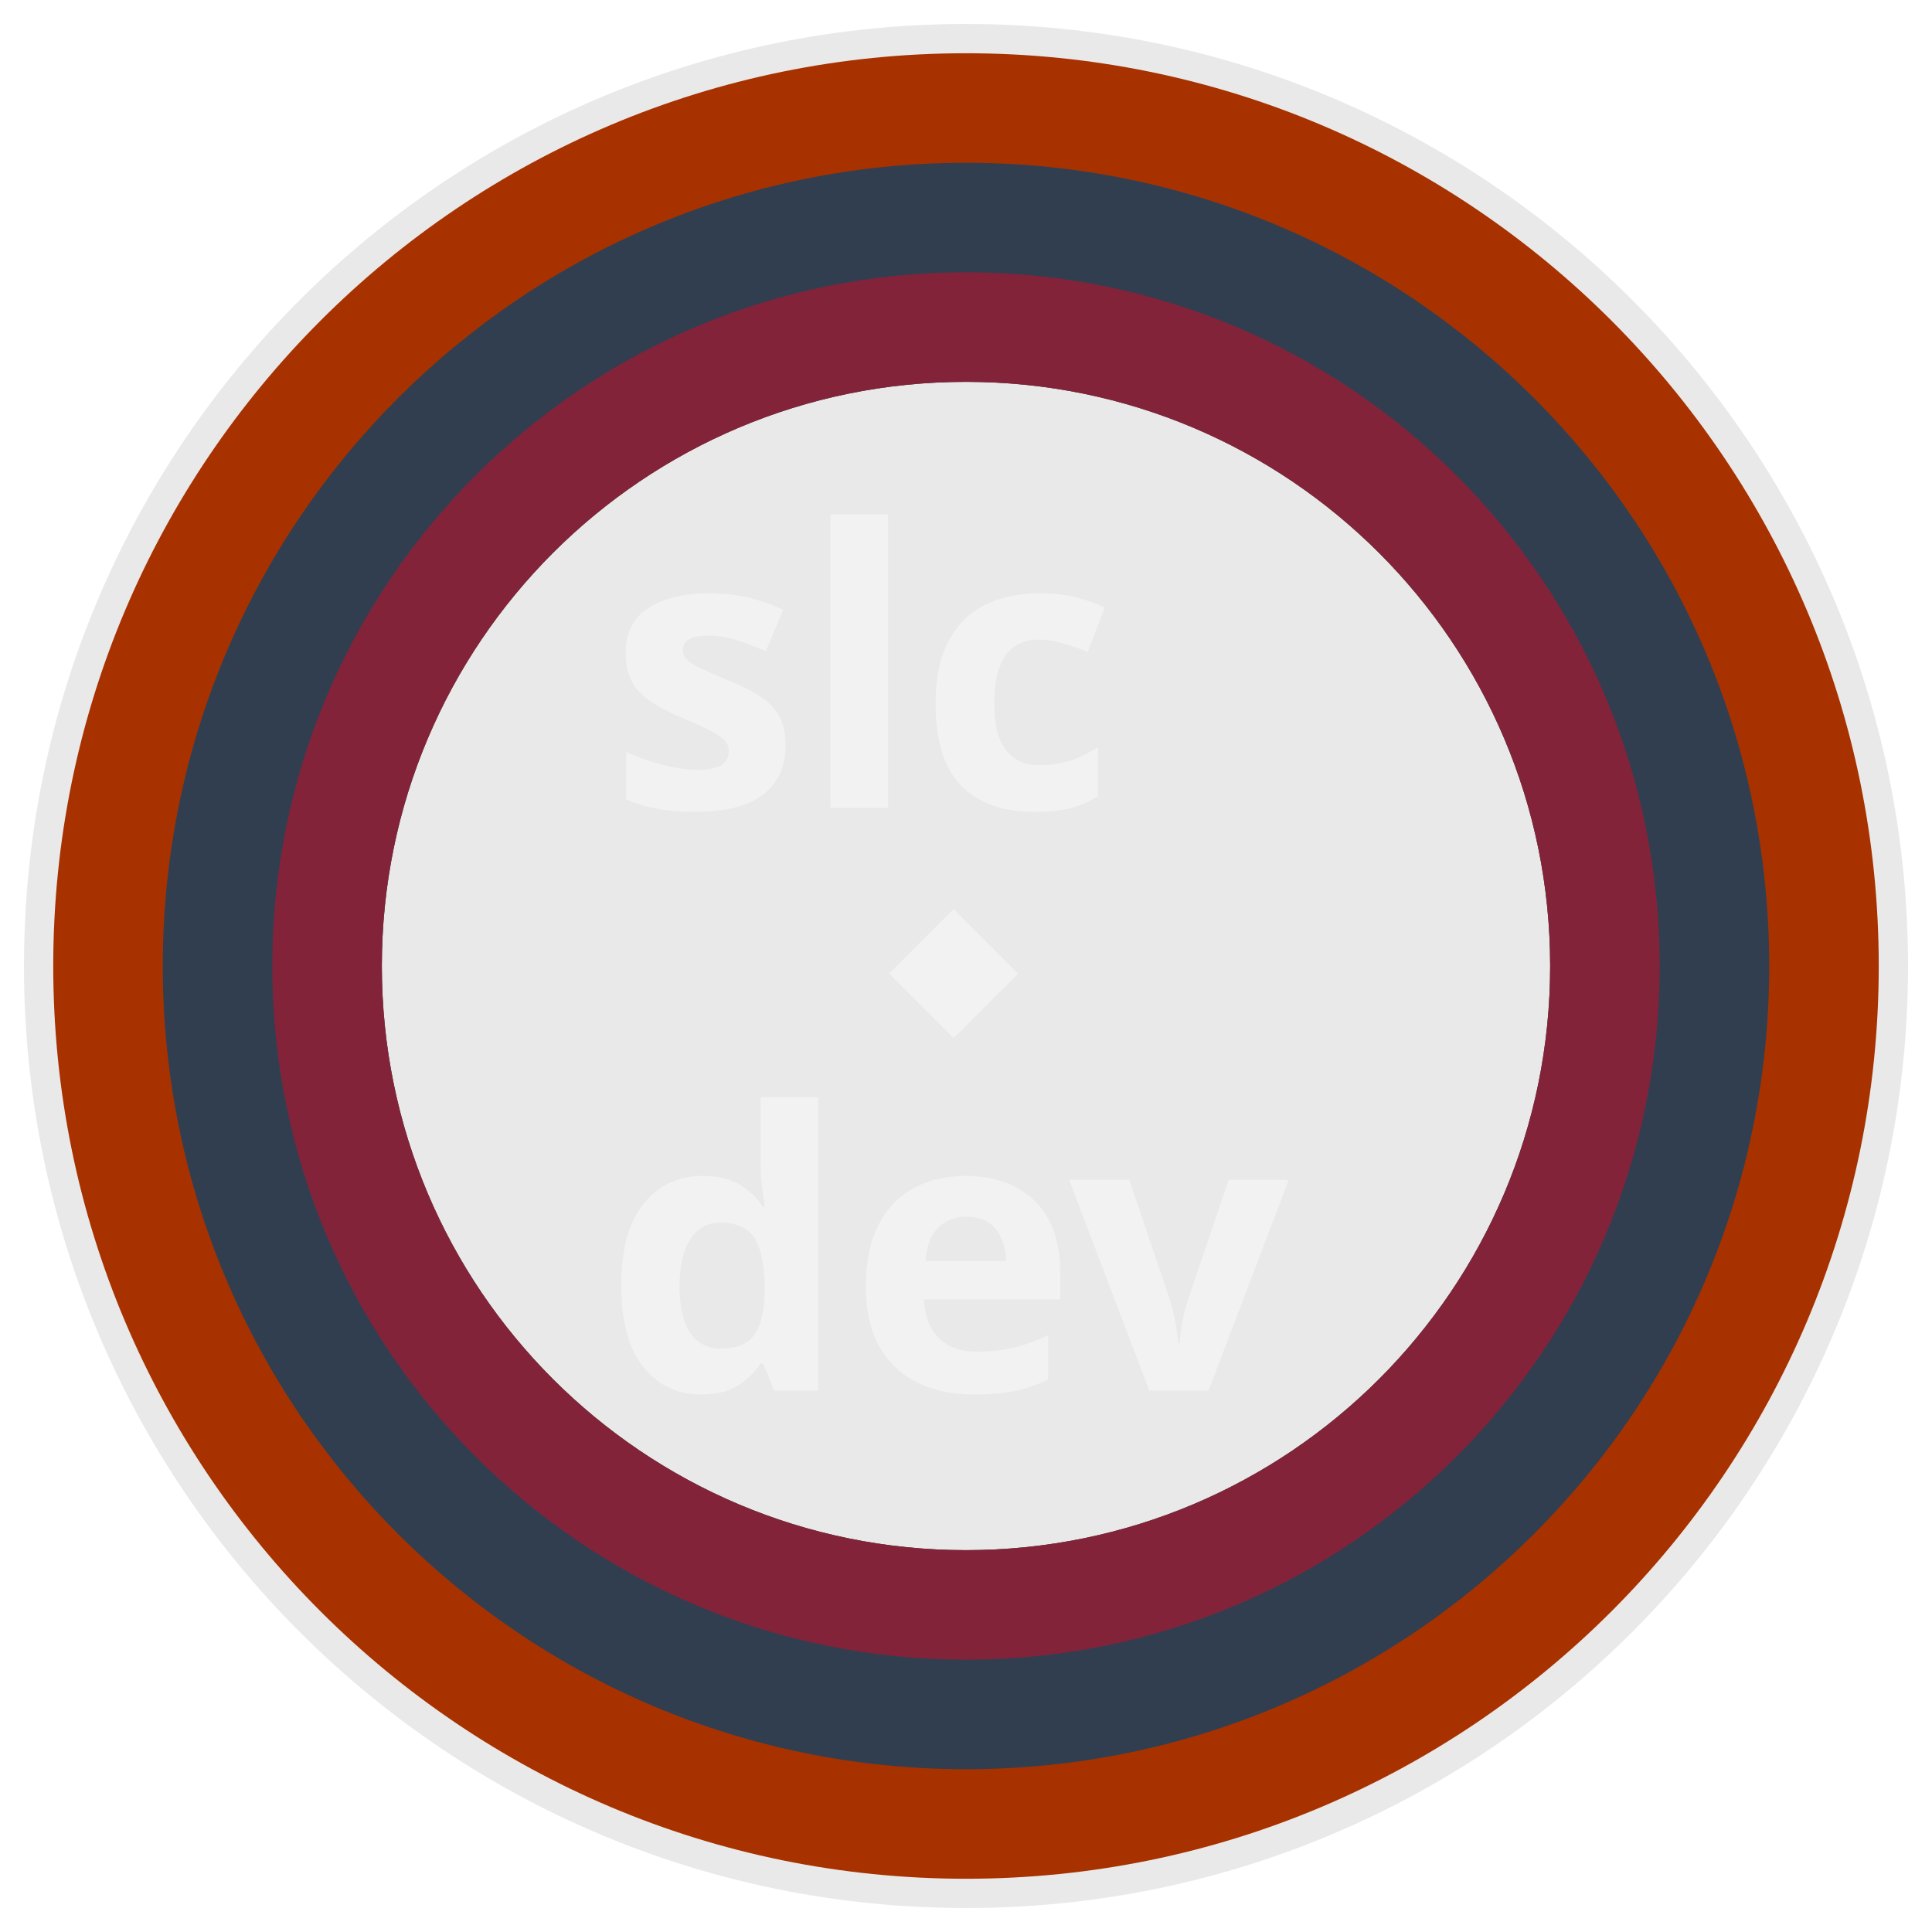
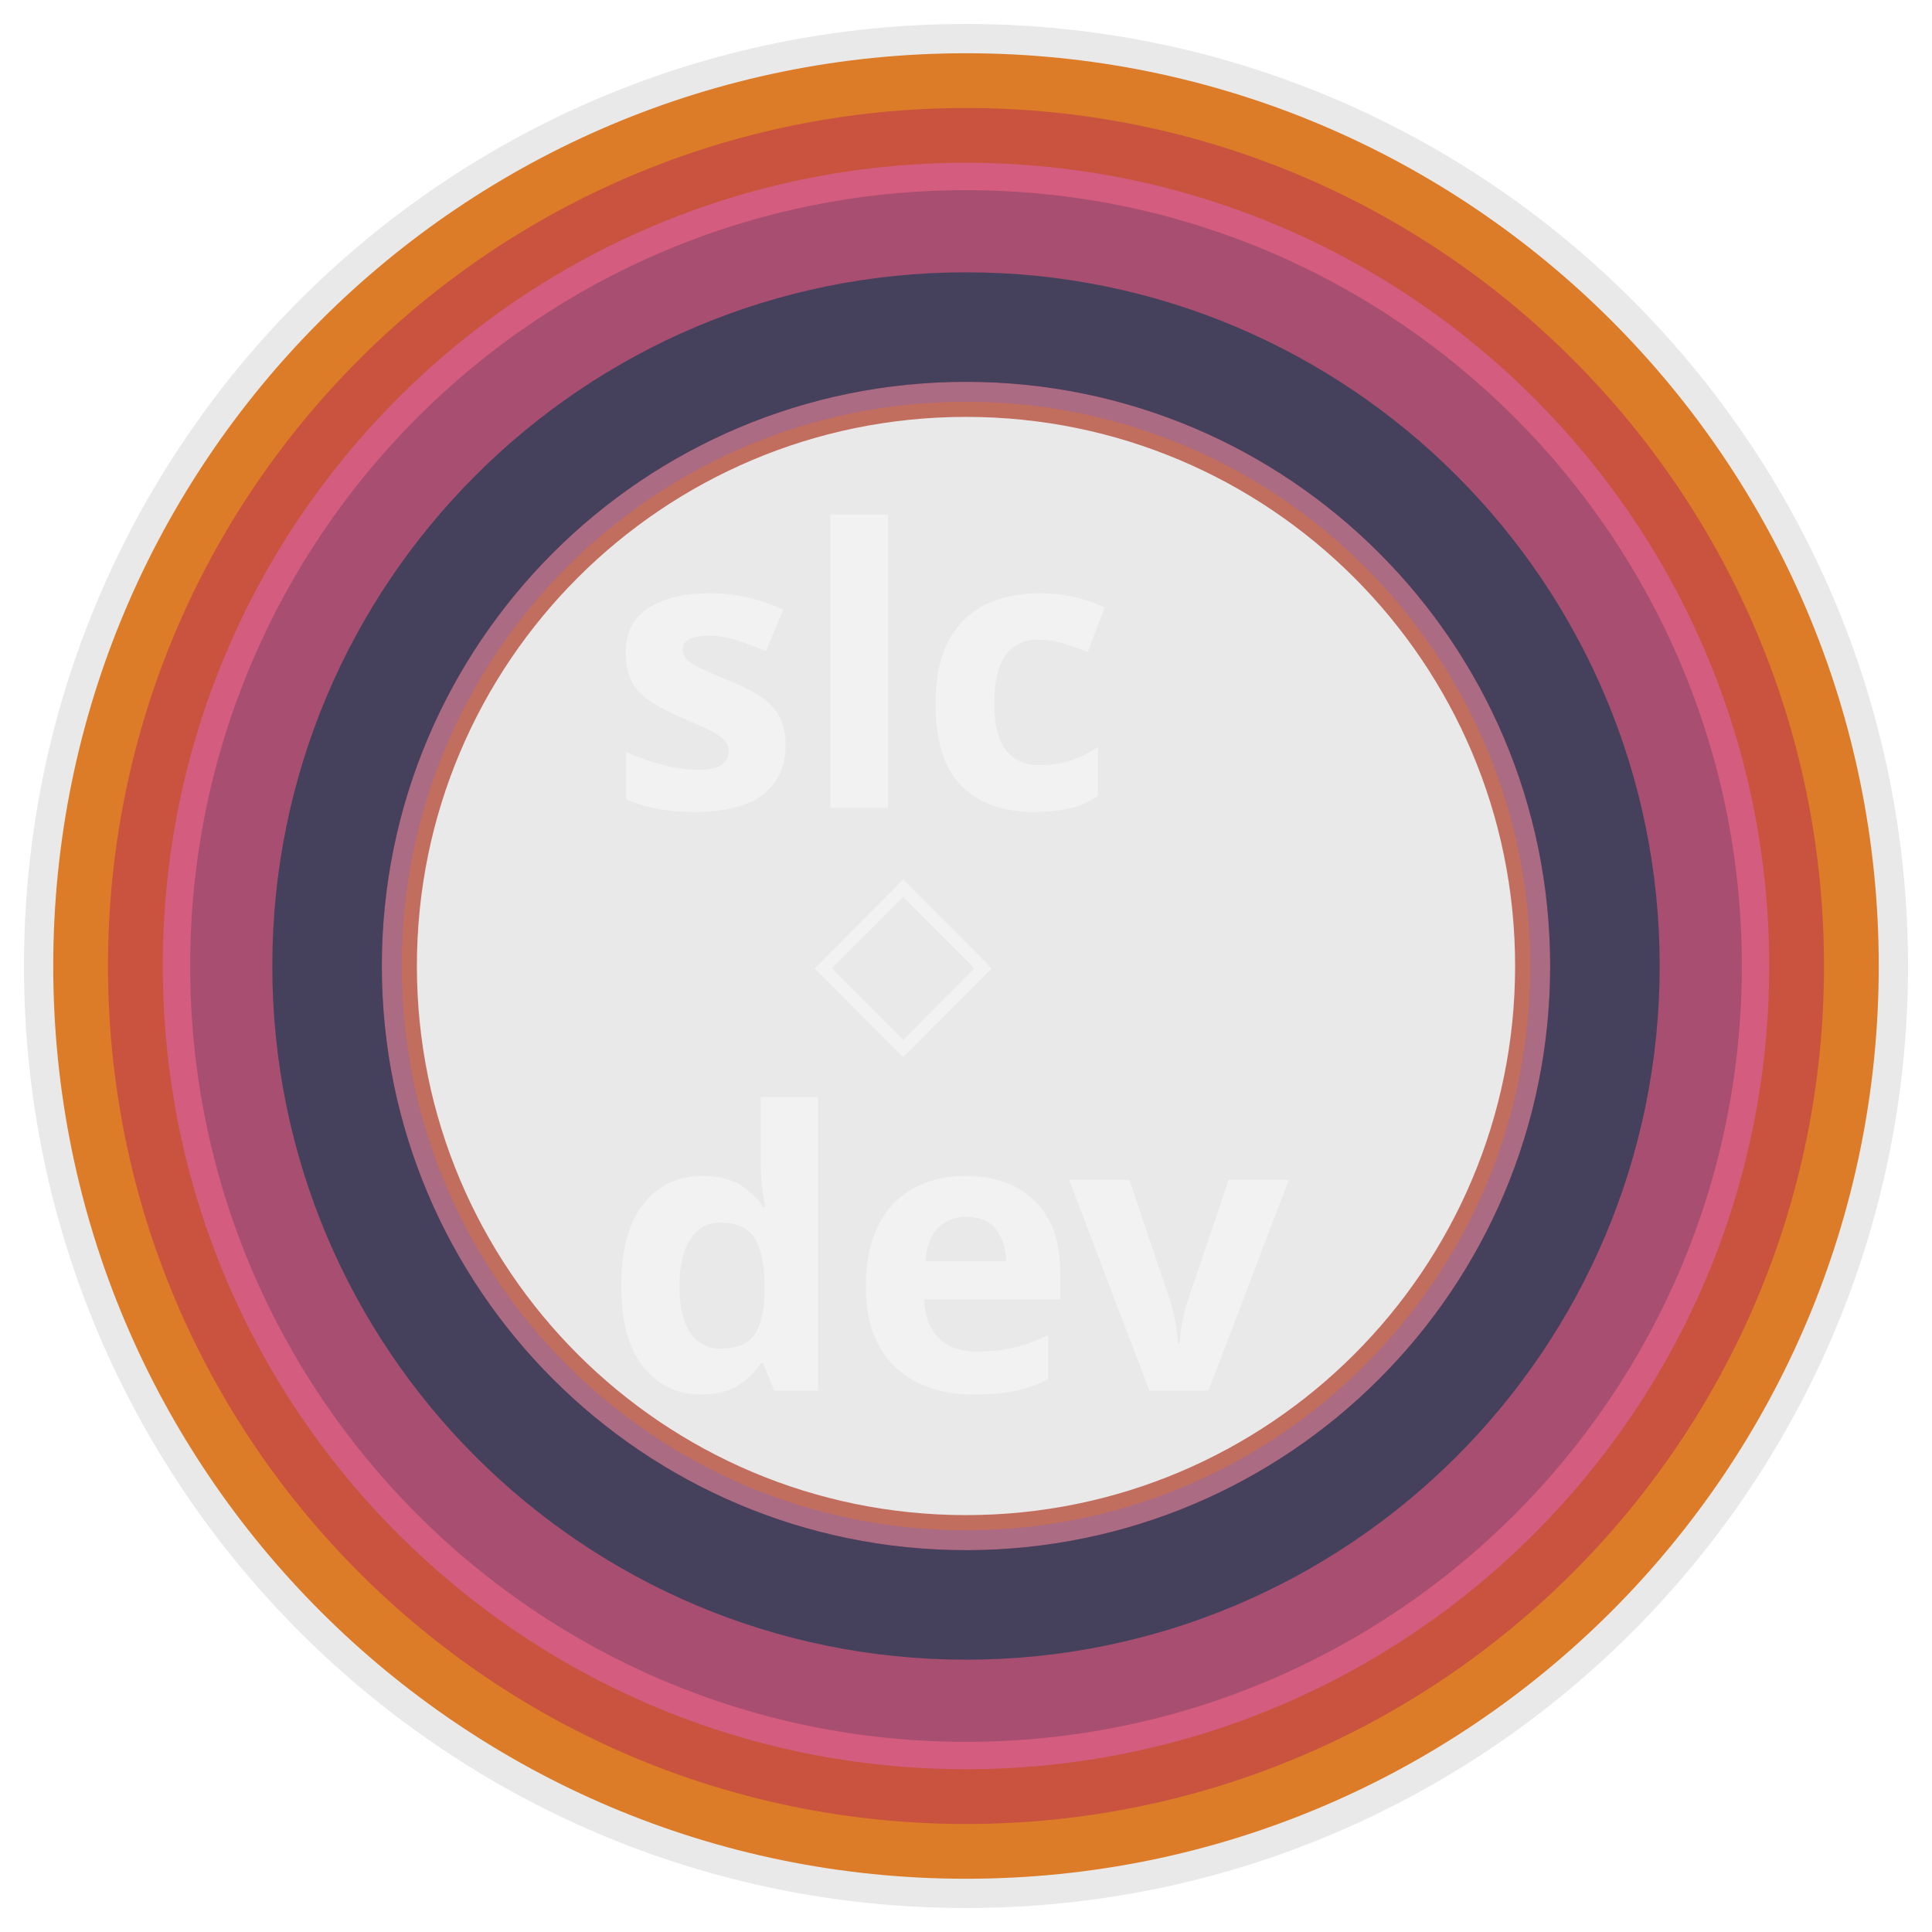
<svg xmlns="http://www.w3.org/2000/svg" width="800" height="800" viewBox="0 0 211.667 211.667" version="1.1" id="svg8">
  <defs id="defs2" />
  <g id="layer1" transform="translate(0,-85.33334)">
    <circle id="path10" cx="105.833" cy="191.167" style="opacity:1;vector-effect:none;fill:#000000;fill-opacity:1;stroke-width:0.265;stroke-linecap:butt;stroke-linejoin:miter;stroke-miterlimit:4;stroke-dasharray:none;stroke-dashoffset:0;stroke-opacity:1" r="0" />
    <path style="opacity:1;vector-effect:none;fill:#b3b3b3;fill-opacity:0.283;stroke:none;stroke-width:0.235;stroke-linecap:butt;stroke-linejoin:miter;stroke-miterlimit:4;stroke-dasharray:none;stroke-dashoffset:0;stroke-opacity:1" d="M 105.833,87.959 A 103.207,103.207 0 0 0 2.626,191.167 103.207,103.207 0 0 0 105.833,294.374 103.207,103.207 0 0 0 209.041,191.167 103.207,103.207 0 0 0 105.833,87.959 Z m 0,37.154 a 66.053,66.053 0 0 1 66.053,66.053 66.053,66.053 0 0 1 -66.053,66.053 66.053,66.053 0 0 1 -66.053,-66.053 66.053,66.053 0 0 1 66.053,-66.053 z" id="path10-7-6-9" />
-     <path style="opacity:1;vector-effect:none;fill:#a73200;fill-opacity:1;stroke:none;stroke-width:0.228;stroke-linecap:butt;stroke-linejoin:miter;stroke-miterlimit:4;stroke-dasharray:none;stroke-dashoffset:0;stroke-opacity:1" d="M 105.833,91.167 A 100,100 0 0 0 5.833,191.167 100,100 0 0 0 105.833,291.167 100,100 0 0 0 205.833,191.167 100,100 0 0 0 105.833,91.167 Z m 0,36 a 64,64 0 0 1 64,64 64,64 0 0 1 -64,64 64,64 0 0 1 -64,-64 64,64 0 0 1 64,-64 z" id="path10-7-6" />
-     <path style="opacity:1;vector-effect:none;fill:#313e50;fill-opacity:1;stroke:none;stroke-width:0.185;stroke-linecap:butt;stroke-linejoin:miter;stroke-miterlimit:4;stroke-dasharray:none;stroke-dashoffset:0;stroke-opacity:1" d="m 105.833,103.167 a 88,88 0 0 0 -88,88 88,88 0 0 0 88,88 88,88 0 0 0 88,-88 88,88 0 0 0 -88,-88 z m 0,24 a 64,64 0 0 1 64,64 64,64 0 0 1 -64,64 64,64 0 0 1 -64,-64 64,64 0 0 1 64,-64 z" id="path10-7-3" />
-     <path style="opacity:1;vector-effect:none;fill:#822339;fill-opacity:1;stroke:none;stroke-width:0.158;stroke-linecap:butt;stroke-linejoin:miter;stroke-miterlimit:4;stroke-dasharray:none;stroke-dashoffset:0;stroke-opacity:1" d="m 105.833,115.167 a 76,76 0 0 0 -76,76 76,76 0 0 0 76,76 76,76 0 0 0 76,-76 76,76 0 0 0 -76,-76 z m 0,12 a 64,64 0 0 1 64,64 64,64 0 0 1 -64,64 64,64 0 0 1 -64,-64 64,64 0 0 1 64,-64 z" id="path10-7-3-5" />
+     <path style="opacity:1;vector-effect:none;fill:#dc7b28;fill-opacity:1;stroke:none;stroke-width:0.228;stroke-linecap:butt;stroke-linejoin:miter;stroke-miterlimit:4;stroke-dasharray:none;stroke-dashoffset:0;stroke-opacity:1" d="M 105.833,91.167 A 100,100 0 0 0 5.833,191.167 100,100 0 0 0 105.833,291.167 100,100 0 0 0 205.833,191.167 100,100 0 0 0 105.833,91.167 Z m 0,36 a 64,64 0 0 1 64,64 64,64 0 0 1 -64,64 64,64 0 0 1 -64,-64 64,64 0 0 1 64,-64 z" id="path10-7-6" />
+     <path style="opacity:1;vector-effect:none;fill:#c9533e;fill-opacity:1;stroke:none;stroke-width:0.214;stroke-linecap:butt;stroke-linejoin:miter;stroke-miterlimit:4;stroke-dasharray:none;stroke-dashoffset:0;stroke-opacity:1" d="m 105.833,97.167 a 94,94 0 0 0 -94,94 94,94 0 0 0 94,94 94,94 0 0 0 94,-94 94,94 0 0 0 -94,-94 z m 0,33.84 a 60.16,60.16 0 0 1 60.16,60.16 60.16,60.16 0 0 1 -60.16,60.16 60.16,60.16 0 0 1 -60.16,-60.16 60.16,60.16 0 0 1 60.16,-60.16 z" id="path10-7-6-3" />
+     <path style="opacity:1;vector-effect:none;fill:#d45c7e;fill-opacity:1;stroke:none;stroke-width:0.185;stroke-linecap:butt;stroke-linejoin:miter;stroke-miterlimit:4;stroke-dasharray:none;stroke-dashoffset:0;stroke-opacity:1" d="m 105.833,103.167 a 88,88 0 0 0 -88,88 88,88 0 0 0 88,88 88,88 0 0 0 88,-88 88,88 0 0 0 -88,-88 z m 0,24 a 64,64 0 0 1 64,64 64,64 0 0 1 -64,64 64,64 0 0 1 -64,-64 64,64 0 0 1 64,-64 z" id="path10-7-3" />
+     <path style="opacity:1;vector-effect:none;fill:#a84f71;fill-opacity:1;stroke:none;stroke-width:0.179;stroke-linecap:butt;stroke-linejoin:miter;stroke-miterlimit:4;stroke-dasharray:none;stroke-dashoffset:0;stroke-opacity:1" d="m 105.833,106.167 a 85,85 0 0 0 -85,85 85,85 0 0 0 85,85 85,85 0 0 0 85,-85 85,85 0 0 0 -85,-85 z m 0,23.181 a 61.818,61.818 0 0 1 61.819,61.819 61.818,61.818 0 0 1 -61.819,61.819 61.818,61.818 0 0 1 -61.819,-61.819 61.818,61.818 0 0 1 61.819,-61.819 z" id="path10-7-3-7" />
    <path style="opacity:1;vector-effect:none;fill:#b3b3b3;fill-opacity:0.282;stroke:none;stroke-width:0.158;stroke-linecap:butt;stroke-linejoin:miter;stroke-miterlimit:4;stroke-dasharray:none;stroke-dashoffset:0;stroke-opacity:1" d="m 169.833,191.167 a 64,64 0 0 1 -64,64 64,64 0 0 1 -64,-64 64,64 0 0 1 64,-64 64,64 0 0 1 64,64 z" id="path10-7-3-5-2" />
+     <path style="opacity:1;vector-effect:none;fill:#45415c;fill-opacity:1;stroke:none;stroke-width:0.158;stroke-linecap:butt;stroke-linejoin:miter;stroke-miterlimit:4;stroke-dasharray:none;stroke-dashoffset:0;stroke-opacity:1" d="m 105.833,115.167 a 76,76 0 0 0 -76,76 76,76 0 0 0 76,76 76,76 0 0 0 76,-76 76,76 0 0 0 -76,-76 z m 0,12 a 64,64 0 0 1 64,64 64,64 0 0 1 -64,64 64,64 0 0 1 -64,-64 64,64 0 0 1 64,-64 z" id="path10-7-3-5" />
    <text xml:space="preserve" style="font-style:normal;font-weight:normal;font-size:10.583px;line-height:1.25;font-family:sans-serif;letter-spacing:0px;word-spacing:0px;fill:#000000;fill-opacity:1;stroke:none;stroke-width:0.265" x="96.484" y="164.969" id="text1057">
      <tspan id="tspan1055" x="96.484" y="174.333" style="stroke-width:0.265" />
    </text>
-     <g id="g1095" transform="translate(-0.5291667)" style="fill:#f2f2f2;fill-opacity:1">
-       <text id="text1065" y="173.858" x="67.171" style="font-style:normal;font-variant:normal;font-weight:bold;font-stretch:normal;font-size:42.333px;line-height:1.25;font-family:'Fira Code';-inkscape-font-specification:'Fira Code, Bold';font-variant-ligatures:normal;font-variant-caps:normal;font-variant-numeric:normal;font-feature-settings:normal;text-align:start;letter-spacing:0px;word-spacing:0px;writing-mode:lr-tb;text-anchor:start;opacity:0.94;fill:#f2f2f2;fill-opacity:1;stroke:none;stroke-width:0.444" xml:space="preserve">
-         <tspan style="font-style:normal;font-variant:normal;font-weight:bold;font-stretch:normal;font-size:42.333px;font-family:'Fira Code';-inkscape-font-specification:'Fira Code, Bold';font-variant-ligatures:normal;font-variant-caps:normal;font-variant-numeric:normal;font-feature-settings:normal;text-align:start;writing-mode:lr-tb;text-anchor:start;stroke-width:0.444;fill:#f2f2f2;fill-opacity:1" y="173.858" x="67.171" id="tspan1063">slc</tspan>
-       </text>
-       <text id="text1076" y="237.694" x="66.684" style="font-style:normal;font-weight:normal;font-size:10.583px;line-height:1.25;font-family:sans-serif;letter-spacing:0px;word-spacing:0px;opacity:0.94;fill:#f2f2f2;fill-opacity:1;stroke:none;stroke-width:0.265" xml:space="preserve">
-         <tspan style="font-style:normal;font-variant:normal;font-weight:bold;font-stretch:normal;font-size:42.333px;font-family:'Fira Code';-inkscape-font-specification:'Fira Code, Bold';font-variant-ligatures:normal;font-variant-caps:normal;font-variant-numeric:normal;font-feature-settings:normal;text-align:start;writing-mode:lr-tb;text-anchor:start;stroke-width:0.265;fill:#f2f2f2;fill-opacity:1" y="237.694" x="66.684" id="tspan1074">dev</tspan>
-       </text>
-       <rect transform="rotate(-45)" y="205.011" x="-66.518" height="10" width="10" id="rect1082" style="opacity:0.94;vector-effect:none;fill:#f2f2f2;fill-opacity:1;stroke:none;stroke-width:0.228;stroke-linecap:butt;stroke-linejoin:miter;stroke-miterlimit:4;stroke-dasharray:none;stroke-dashoffset:0;stroke-opacity:1" />
-     </g>
+     <text xml:space="preserve" style="font-style:normal;font-variant:normal;font-weight:bold;font-stretch:normal;font-size:42.333px;line-height:1.25;font-family:'Fira Code';-inkscape-font-specification:'Fira Code, Bold';font-variant-ligatures:normal;font-variant-caps:normal;font-variant-numeric:normal;font-feature-settings:normal;text-align:start;letter-spacing:0px;word-spacing:0px;writing-mode:lr-tb;text-anchor:start;opacity:0.94;fill:#f2f2f2;fill-opacity:1;stroke:none;stroke-width:0.444" x="66.641" y="173.858" id="text1065">
+       <tspan id="tspan1063" x="66.641" y="173.858" style="font-style:normal;font-variant:normal;font-weight:bold;font-stretch:normal;font-size:42.333px;font-family:'Fira Code';-inkscape-font-specification:'Fira Code, Bold';font-variant-ligatures:normal;font-variant-caps:normal;font-variant-numeric:normal;font-feature-settings:normal;text-align:start;writing-mode:lr-tb;text-anchor:start;fill:#f2f2f2;fill-opacity:1;stroke-width:0.444">slc</tspan>
+     </text>
+     <text xml:space="preserve" style="font-style:normal;font-weight:normal;font-size:10.583px;line-height:1.25;font-family:sans-serif;letter-spacing:0px;word-spacing:0px;opacity:0.94;fill:#f2f2f2;fill-opacity:1;stroke:none;stroke-width:0.265" x="66.155" y="237.694" id="text1076">
+       <tspan id="tspan1074" x="66.155" y="237.694" style="font-style:normal;font-variant:normal;font-weight:bold;font-stretch:normal;font-size:42.333px;font-family:'Fira Code';-inkscape-font-specification:'Fira Code, Bold';font-variant-ligatures:normal;font-variant-caps:normal;font-variant-numeric:normal;font-feature-settings:normal;text-align:start;writing-mode:lr-tb;text-anchor:start;fill:#f2f2f2;fill-opacity:1;stroke-width:0.265">dev</tspan>
+     </text>
+     <text xml:space="preserve" style="font-style:normal;font-weight:normal;font-size:10.583px;line-height:1.25;font-family:sans-serif;letter-spacing:0px;word-spacing:0px;fill:#f2f2f2;fill-opacity:1;stroke:none;stroke-width:0.265" x="105.828" y="198.025" id="text948">
+       <tspan id="tspan946" x="105.828" y="198.025" style="font-style:normal;font-variant:normal;font-weight:normal;font-stretch:normal;font-size:25.4px;font-family:'Fira Code';-inkscape-font-specification:'Fira Code';text-align:center;text-anchor:middle;fill:#f2f2f2;fill-opacity:1;stroke-width:0.265">◇</tspan>
+     </text>
  </g>
</svg>
